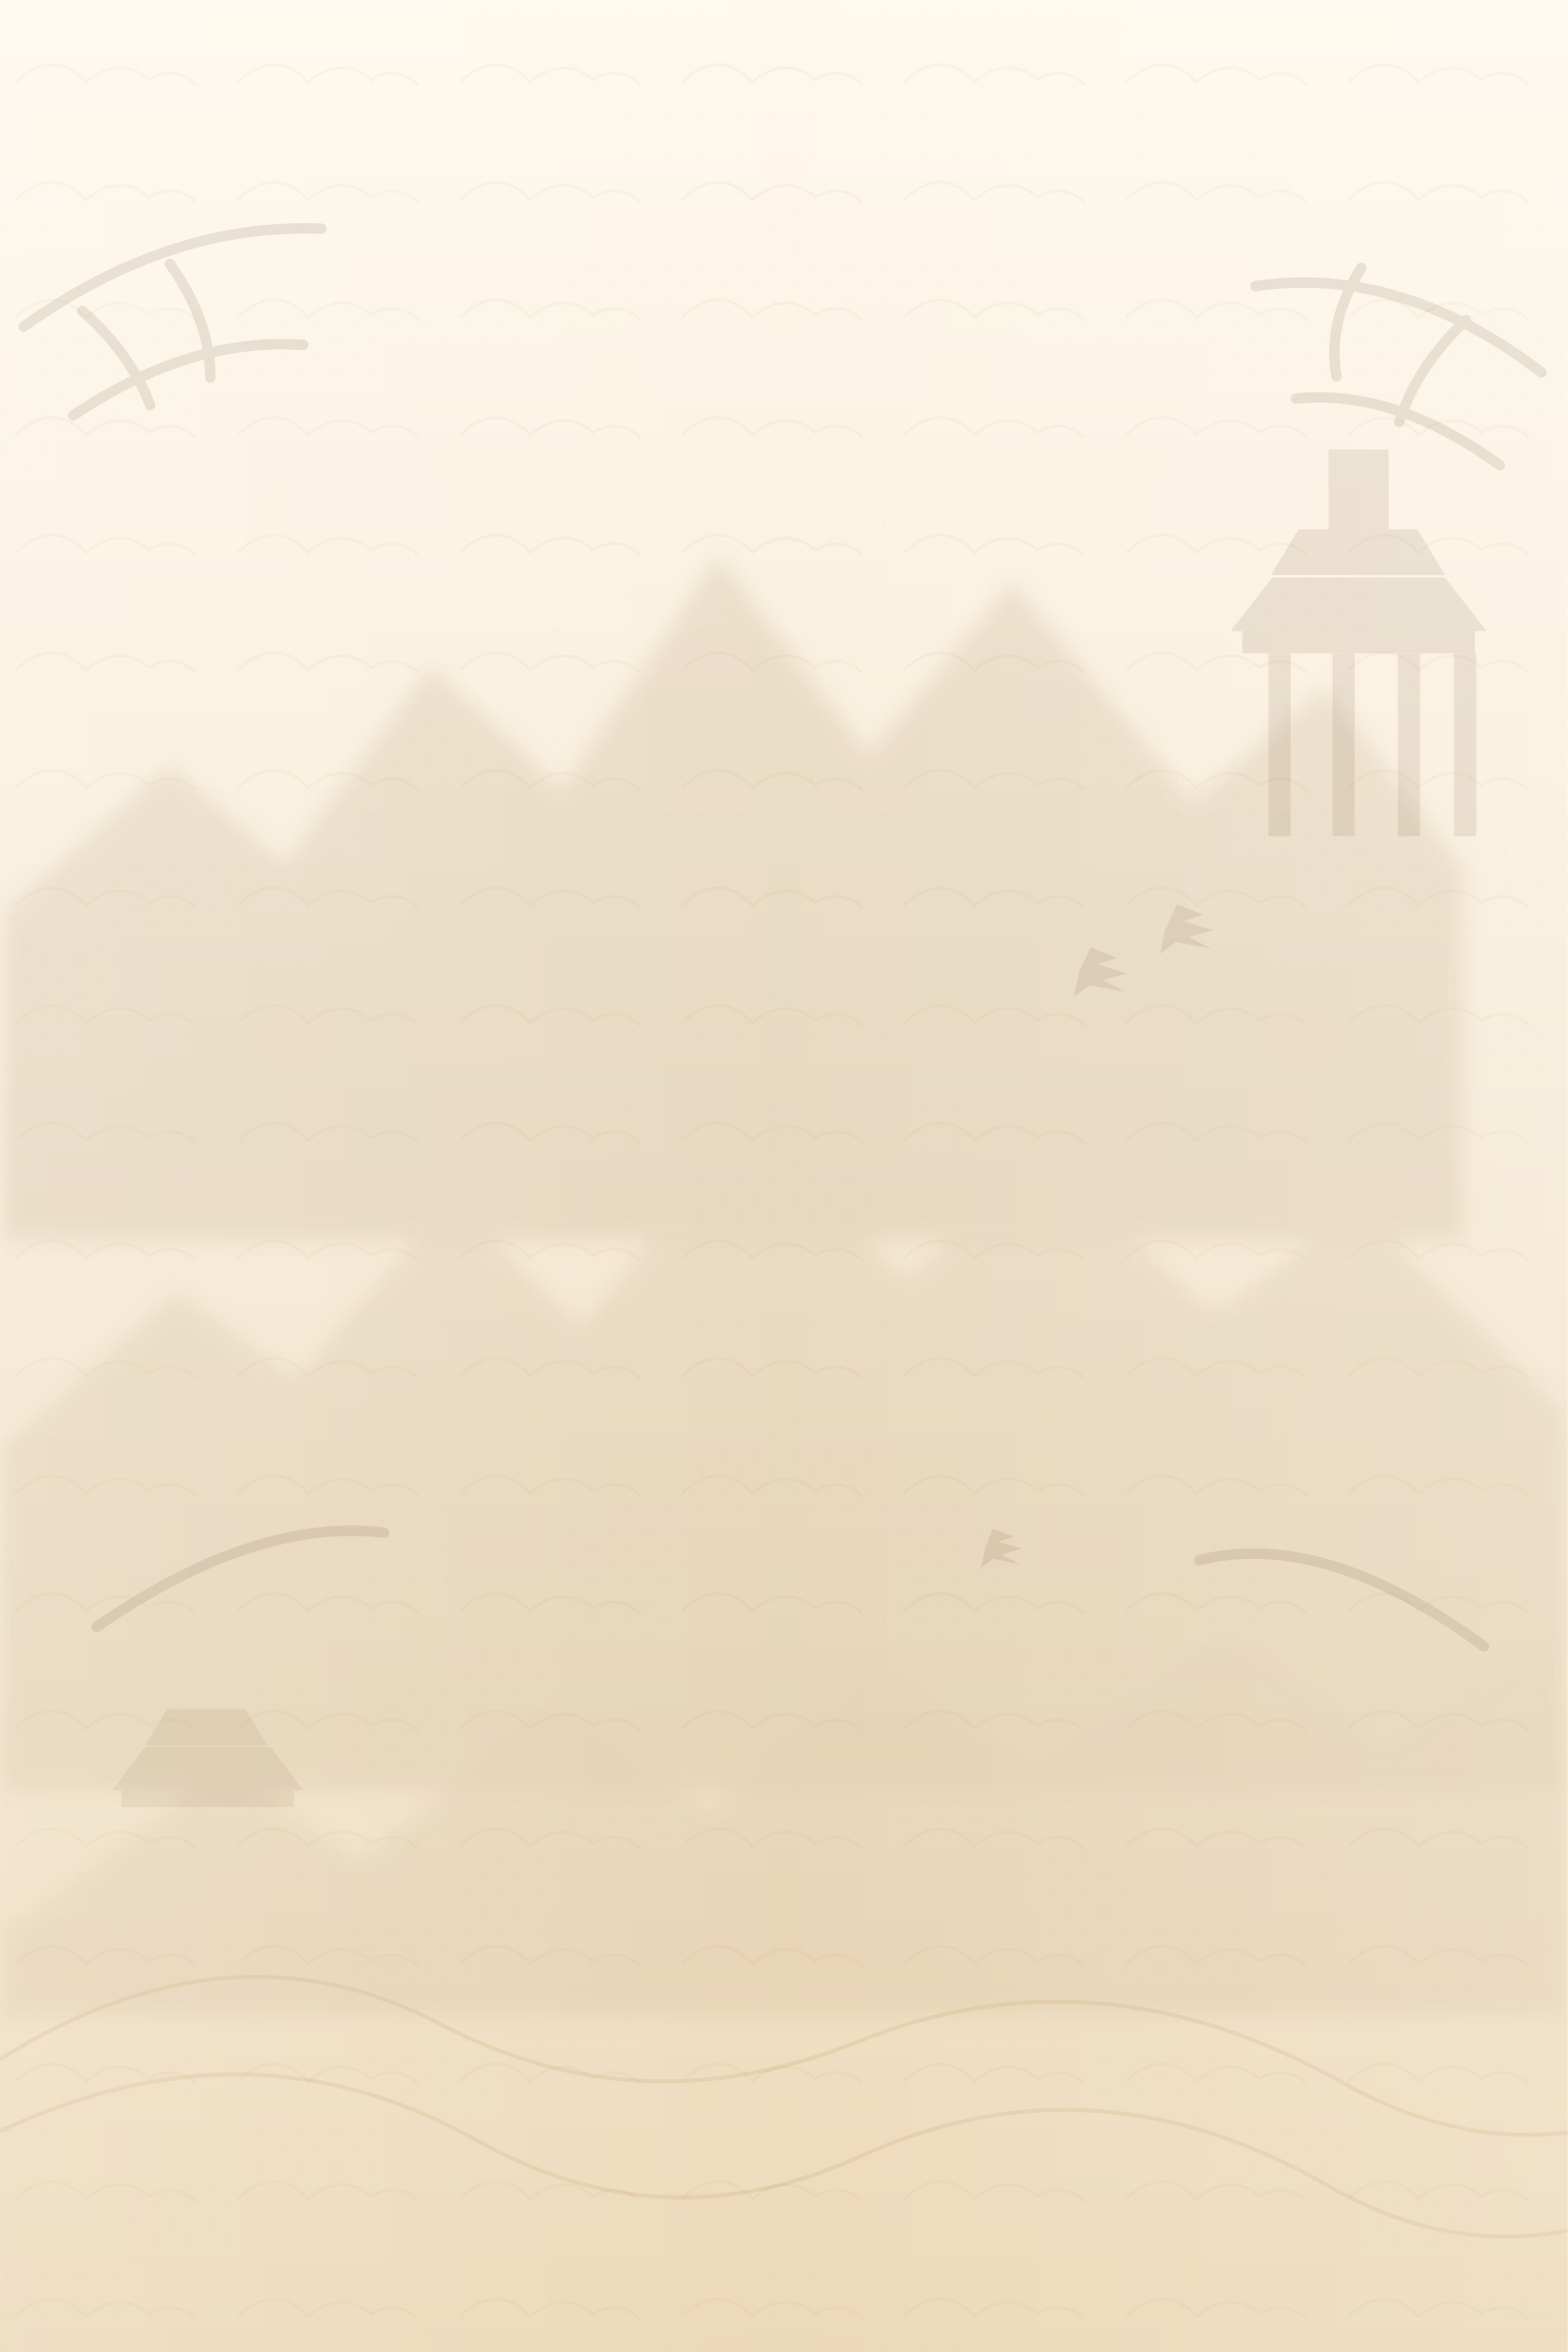
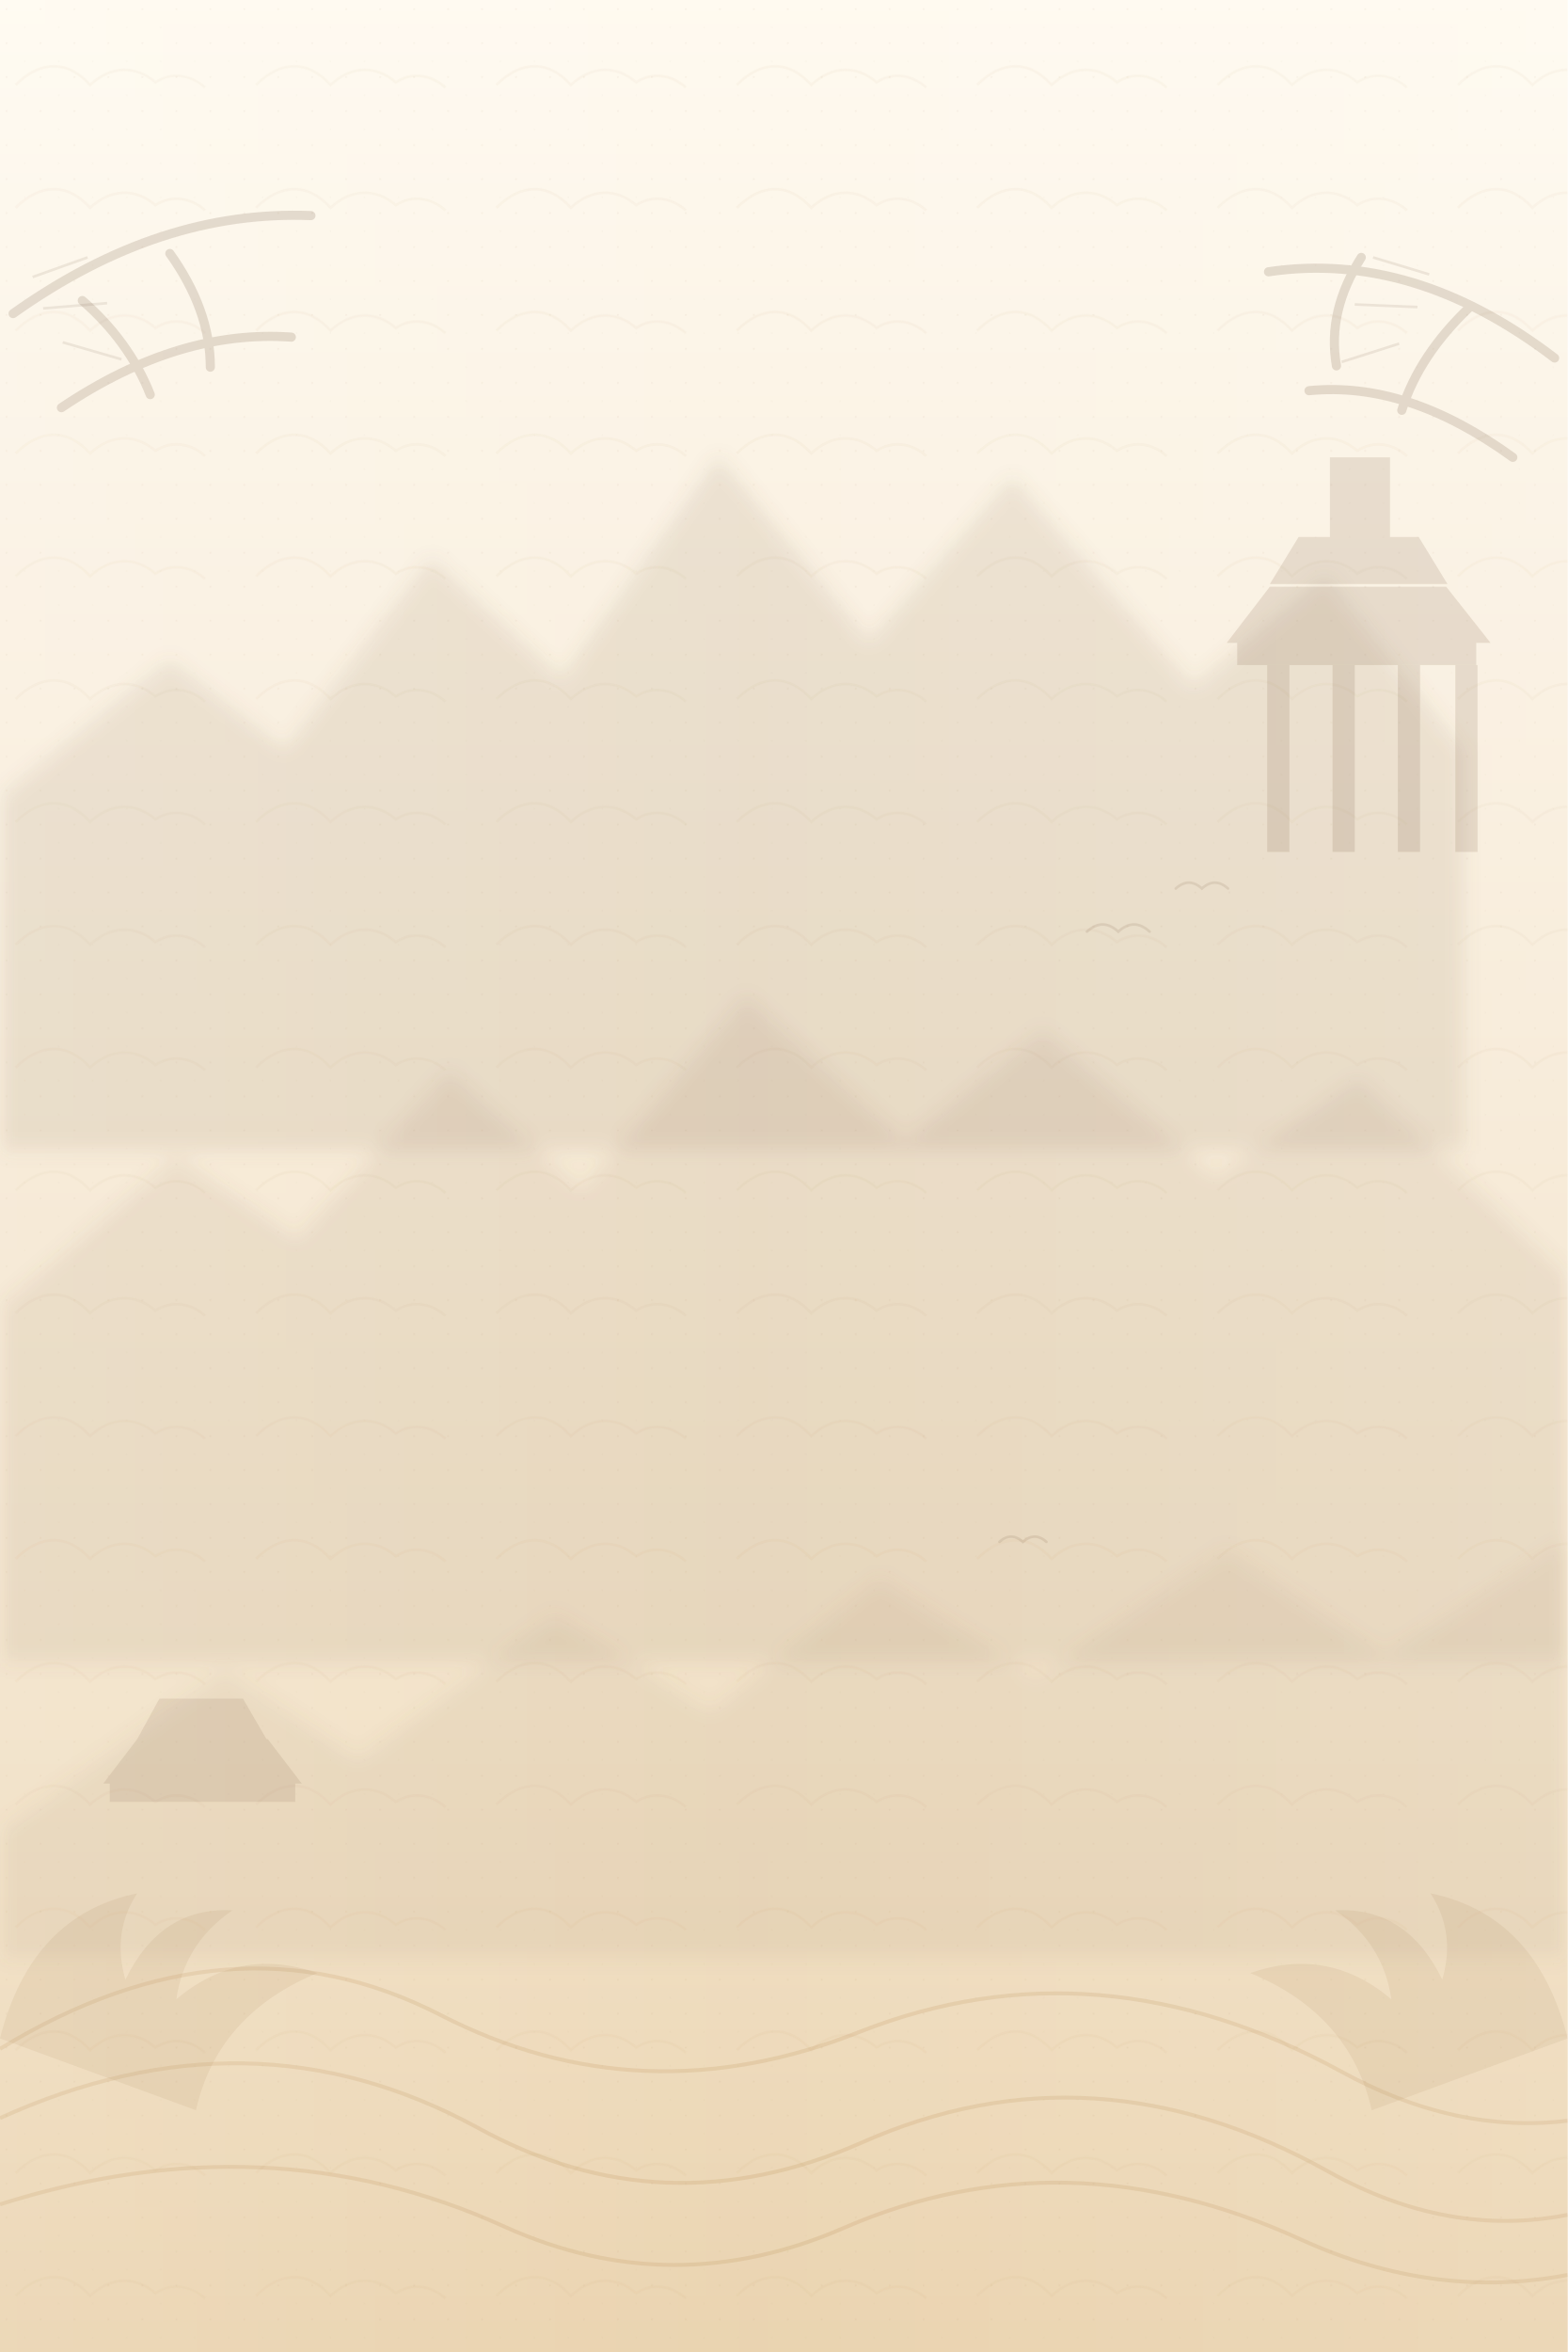
<svg xmlns="http://www.w3.org/2000/svg" viewBox="0 0 1200 1800" preserveAspectRatio="xMidYMid slice">
  <defs>
    <linearGradient id="paper" x1="0" y1="0" x2="0" y2="1">
-       <stop stop-color="#fff9ed" />
-       <stop offset=".48" stop-color="#f6ead5" />
-       <stop offset="1" stop-color="#ecd8b8" />
+       <stop stop-color="#fffaf0" />
+       <stop offset=".36" stop-color="#f8eddc" />
+       <stop offset=".72" stop-color="#f2e2c8" />
+       <stop offset="1" stop-color="#ead3af" />
    </linearGradient>
    <linearGradient id="mist" x1="0" y1="0" x2="1" y2="0">
-       <stop stop-color="#fff" stop-opacity=".76" />
-       <stop offset=".5" stop-color="#fff" stop-opacity=".08" />
-       <stop offset="1" stop-color="#fff" stop-opacity=".72" />
+       <stop stop-color="#fff" stop-opacity=".68" />
+       <stop offset=".48" stop-color="#fff" stop-opacity=".05" />
+       <stop offset="1" stop-color="#fff" stop-opacity=".62" />
    </linearGradient>
    <filter id="soft">
-       <feGaussianBlur stdDeviation="8" />
+       <feGaussianBlur stdDeviation="7" />
    </filter>
-     <pattern id="grain" width="28" height="28" patternUnits="userSpaceOnUse">
-       <circle cx="5" cy="7" r=".8" fill="#8f632f" opacity=".045" />
-       <circle cx="20" cy="22" r=".65" fill="#72502e" opacity=".035" />
+     <pattern id="grain" width="26" height="26" patternUnits="userSpaceOnUse">
+       <circle cx="5" cy="7" r=".8" fill="#8a5b2e" opacity=".05" />
+       <circle cx="19" cy="21" r=".6" fill="#74502e" opacity=".035" />
    </pattern>
-     <pattern id="clouds" width="170" height="90" patternUnits="userSpaceOnUse">
-       <path d="M12 63c18-18 38-18 54 0 15-14 34-15 48-2 12-8 27-6 36 4" fill="none" stroke="#b88949" stroke-width="2" opacity=".16" />
+     <pattern id="clouds" width="184" height="94" patternUnits="userSpaceOnUse">
+       <path d="M12 65c19-19 40-19 57 0 16-15 35-15 50-2 12-8 27-6 38 4" fill="none" stroke="#b48645" stroke-width="2" opacity=".13" />
    </pattern>
  </defs>
  <rect width="1200" height="1800" fill="url(#paper)" />
  <rect width="1200" height="1800" fill="url(#grain)" />
-   <rect width="1200" height="1800" fill="url(#clouds)" opacity=".42" />
-   <g fill="#9b7a50" opacity=".16" filter="url(#soft)">
-     <path d="M0 700L130 585l88 76 112-152 100 95 120-179 115 152 110-132 138 168 102-88 105 139v285H0z" />
-     <path d="M0 1110l135-122 92 67 117-137 101 97 126-156 122 119 105-91 132 118 110-80 160 159v286H0z" opacity=".82" />
-     <path d="M0 1480l172-128 102 72 150-117 120 79 129-109 120 82 146-105 121 87 140-94v295H0z" opacity=".6" />
+   <rect width="1200" height="1800" fill="url(#clouds)" opacity=".34" />
+   <g fill="#8c7150" filter="url(#soft)">
+     <path opacity=".14" d="M0 610L130 505l88 68 112-146 100 92 120-170 115 142 110-126 138 160 102-85 105 134v306H0z" />
+     <path opacity=".11" d="M0 1000l135-115 92 63 117-129 101 91 126-148 122 111 105-85 132 112 110-75 160 151v296H0z" />
+     <path opacity=".09" d="M0 1400l172-122 102 68 150-111 120 74 129-102 120 77 146-99 121 82 140-89v320H0z" />
  </g>
-   <g stroke="#6c5132" stroke-width="8" fill="none" opacity=".16" stroke-linecap="round">
-     <path d="M18 250c76-54 151-78 228-75M56 318c61-41 119-58 176-54M1180 285c-72-55-145-77-219-66M1148 356c-54-39-105-56-156-51" />
-     <path d="M63 238c23 20 41 44 52 72M130 202c20 28 31 57 31 87M1122 245c-24 23-42 49-51 78M1042 205c-17 27-24 54-19 83" />
-     <path d="M74 1245c81-56 154-80 220-72M1136 1260c-82-60-154-82-218-66" />
+   <g stroke="#664a2f" stroke-width="7" fill="none" opacity=".18" stroke-linecap="round">
+     <path d="M10 240c76-54 151-78 228-75M47 312c61-41 119-58 176-54M1190 274c-72-55-145-77-219-66M1158 350c-54-39-105-56-156-51" />
+     <path d="M63 230c23 20 41 44 52 72M130 194c20 28 31 57 31 87M1124 236c-24 23-42 49-51 78M1042 197c-17 27-24 54-19 83" />
  </g>
-   <g fill="#6d4d2d" opacity=".13">
-     <path d="M951 483h178v17H951zM974 442h132l32 41H942zM994 405h91l21 35h-133zM1017 344h46v61h-46z" />
-     <path d="M971 500h17v140h-17zM1020 500h17v140h-17zM1070 500h17v140h-17zM1113 500h17v140h-17z" />
-     <path d="M93 1370h132v13H93zM111 1337h96l25 33H86zM128 1308h60l17 28h-94z" opacity=".75" />
+   <g stroke="#664a2f" stroke-width="2" fill="none" opacity=".12">
+     <path d="M25 212l42-15m-34 39 49-4m-34 30 45 13m1001-65-43-13m34 38-48-2m34 30-44 14" />
  </g>
-   <g fill="none" stroke="#b28343" stroke-width="3" opacity=".15">
-     <path d="M0 1576c118-74 230-83 337-27 103 54 210 58 321 13 122-49 245-38 368 31 58 33 116 46 174 39" />
-     <path d="M0 1631c128-60 249-58 365 7 96 54 194 58 294 12 119-54 238-46 358 23 61 35 122 46 183 34" />
+   <g fill="#6d4d2d" opacity=".15">
+     <path d="M947 492h183v17H947zM972 449h135l34 43H939zM994 411h92l22 36h-136zM1018 350h46v61h-46z" />
+     <path d="M970 509h17v143h-17zM1020 509h17v143h-17zM1070 509h17v143h-17zM1114 509h17v143h-17z" />
+     <path d="M84 1365h142v14H84zM105 1331h100l26 34H79zM122 1300h64l18 31h-99z" opacity=".82" />
  </g>
-   <g fill="#745638" opacity=".14">
-     <path d="M835 725l20 8-15 5 23 7-19 5 17 9-27-5-12 9 4-19z" />
-     <path d="M901 692l20 8-15 5 23 7-19 5 17 9-27-5-12 9 4-19z" />
-     <path d="M760 1170l16 6-12 4 18 5-15 5 14 7-21-4-9 7 3-15z" />
+   <g fill="#8f6736" opacity=".10">
+     <path d="M0 1560c16-63 51-100 105-111-13 20-16 42-9 66 18-37 45-55 82-53-25 17-39 40-43 68 32-27 68-34 108-20-51 21-82 56-93 105z" />
+     <path d="M1200 1560c-16-63-51-100-105-111 13 20 16 42 9 66-18-37-45-55-82-53 25 17 39 40 43 68-32-27-68-34-108-20 51 21 82 56 93 105z" />
  </g>
-   <rect width="1200" height="1800" fill="url(#mist)" opacity=".23" />
+   <g fill="none" stroke="#ac7c3c" stroke-width="3" opacity=".16">
+     <path d="M0 1568c118-72 230-81 337-26 103 53 210 57 321 13 122-48 245-37 368 30 58 32 116 45 174 38" />
+     <path d="M0 1621c128-58 249-56 365 7 96 53 194 56 294 12 119-53 238-45 358 22 61 34 122 45 183 33" />
+     <path d="M0 1687c136-43 265-38 386 17 86 39 173 39 260 1 113-49 230-46 350 9 68 31 136 40 204 27" />
+   </g>
+   <g fill="none" stroke="#765638" stroke-width="2" opacity=".14" stroke-linecap="round">
+     <path d="M832 713q12-11 24 0q12-11 24 0M900 680q10-9 20 0q10-9 20 0M765 1180q9-8 18 0q9-8 18 0" />
+   </g>
+   <rect width="1200" height="1800" fill="url(#mist)" opacity=".16" />
</svg>
